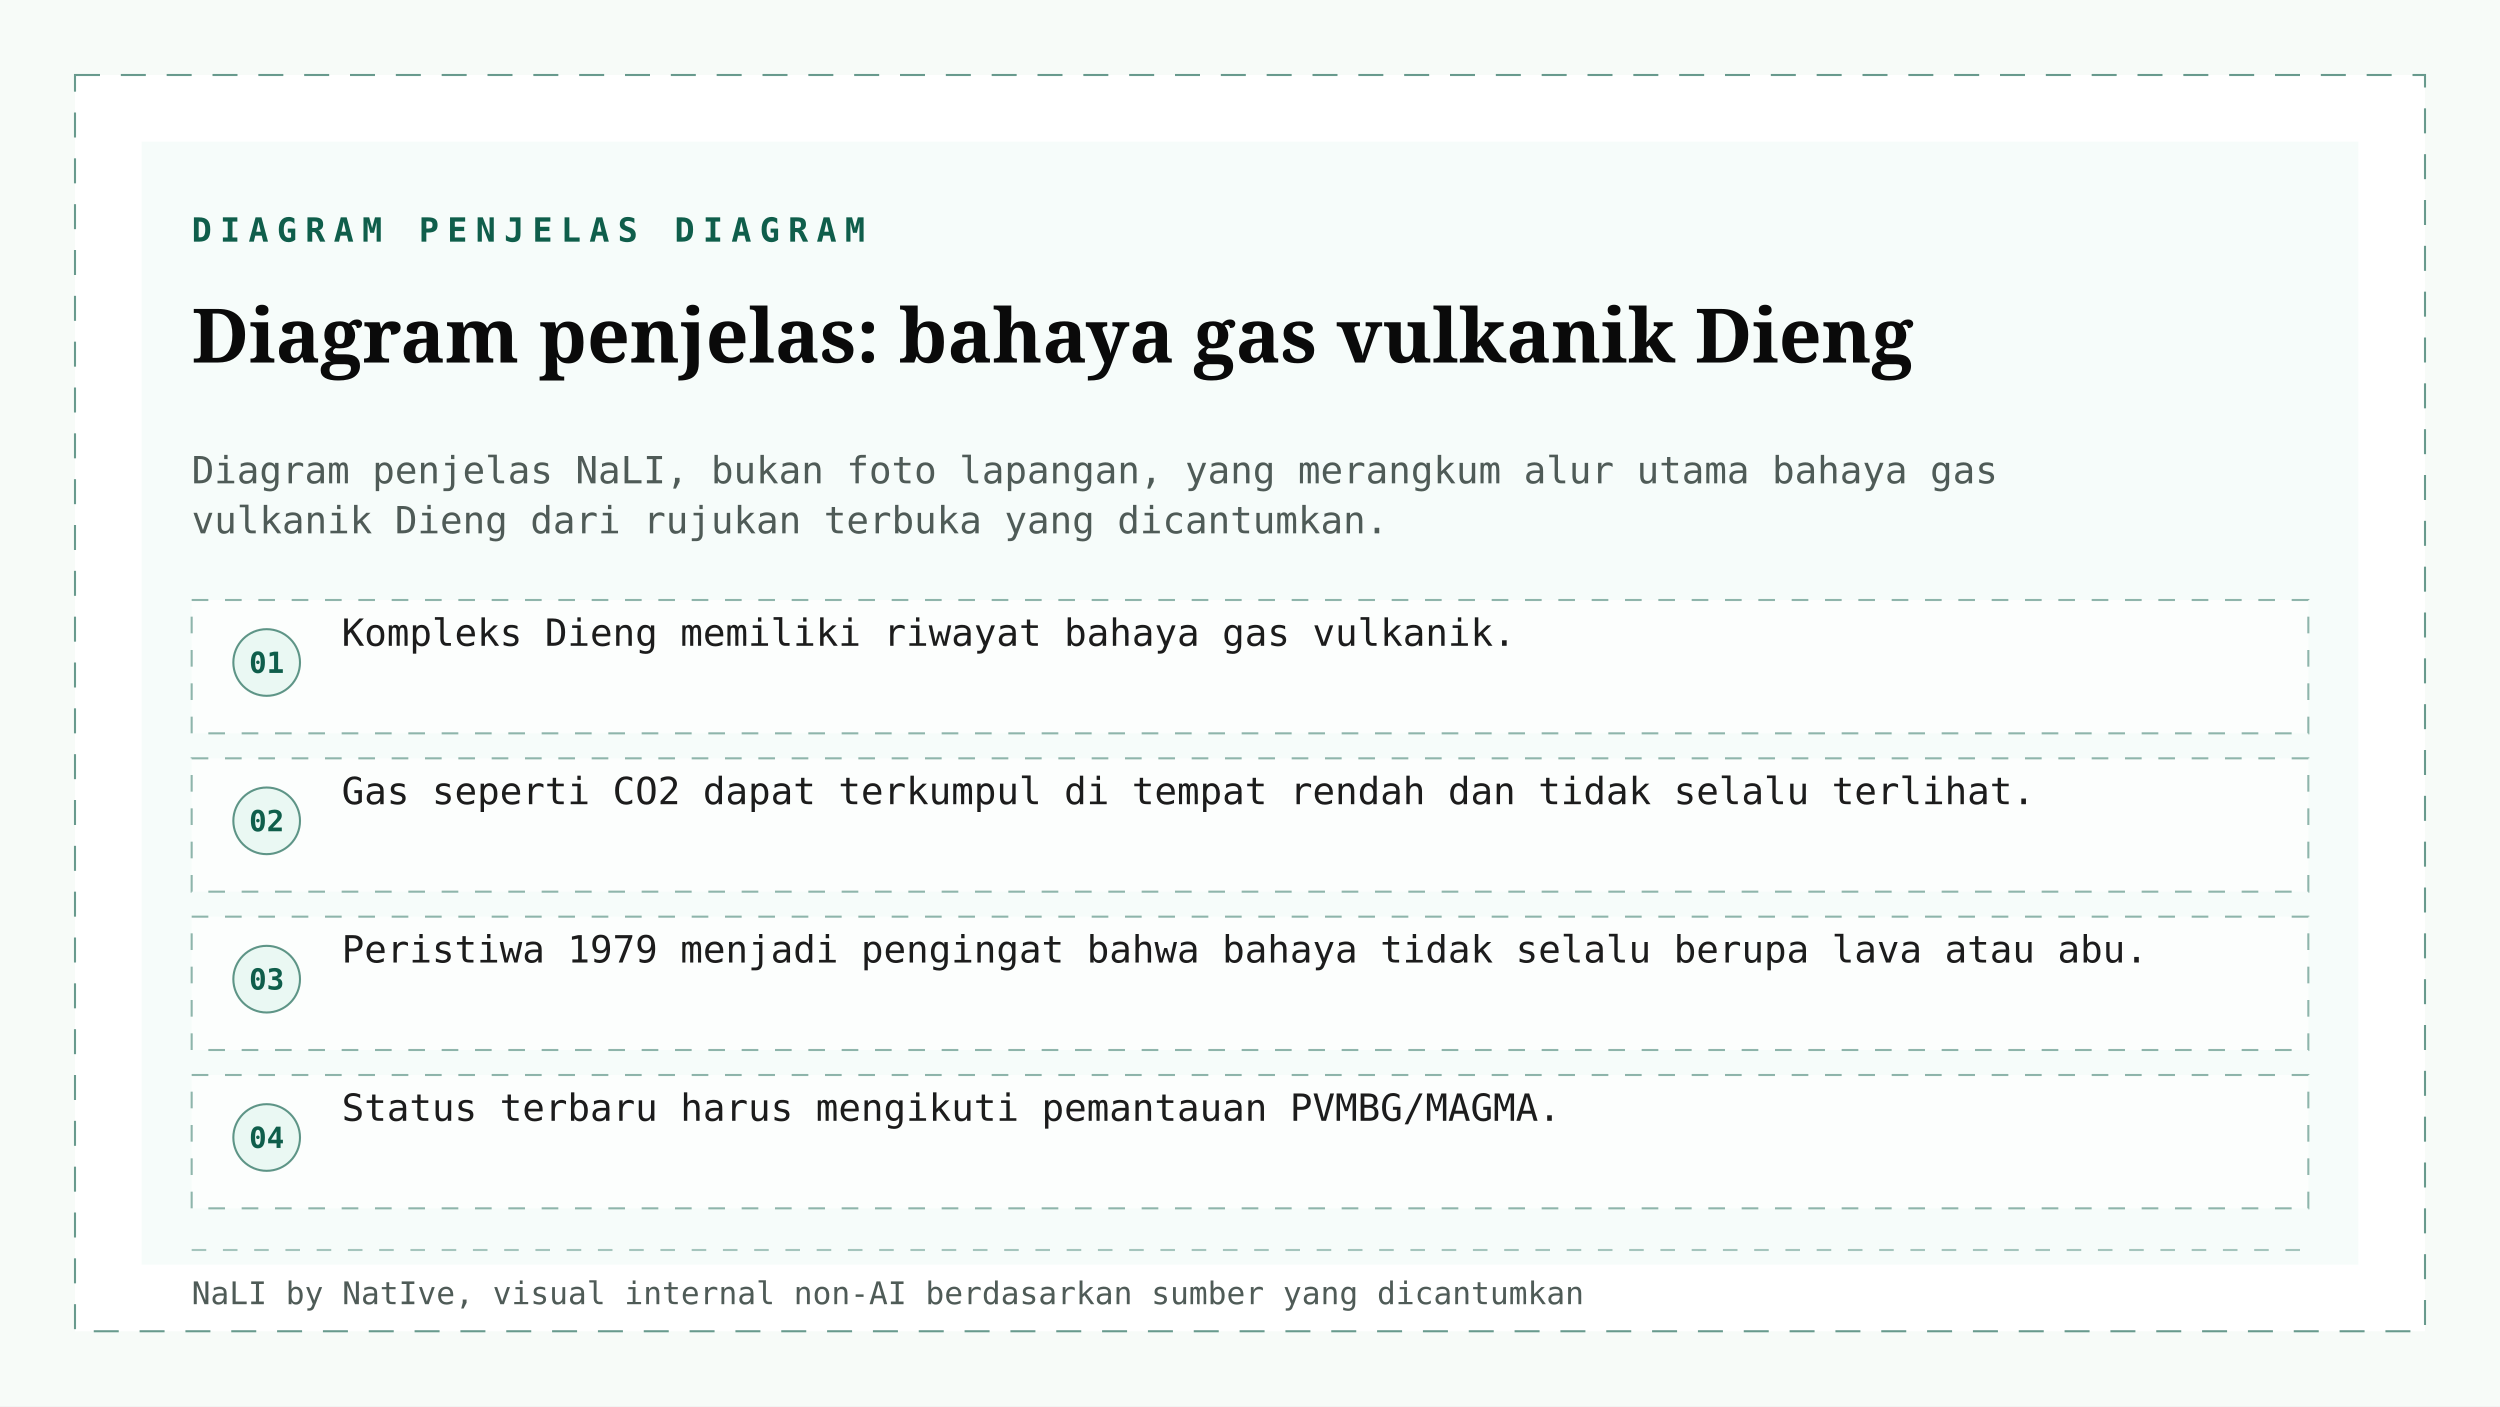
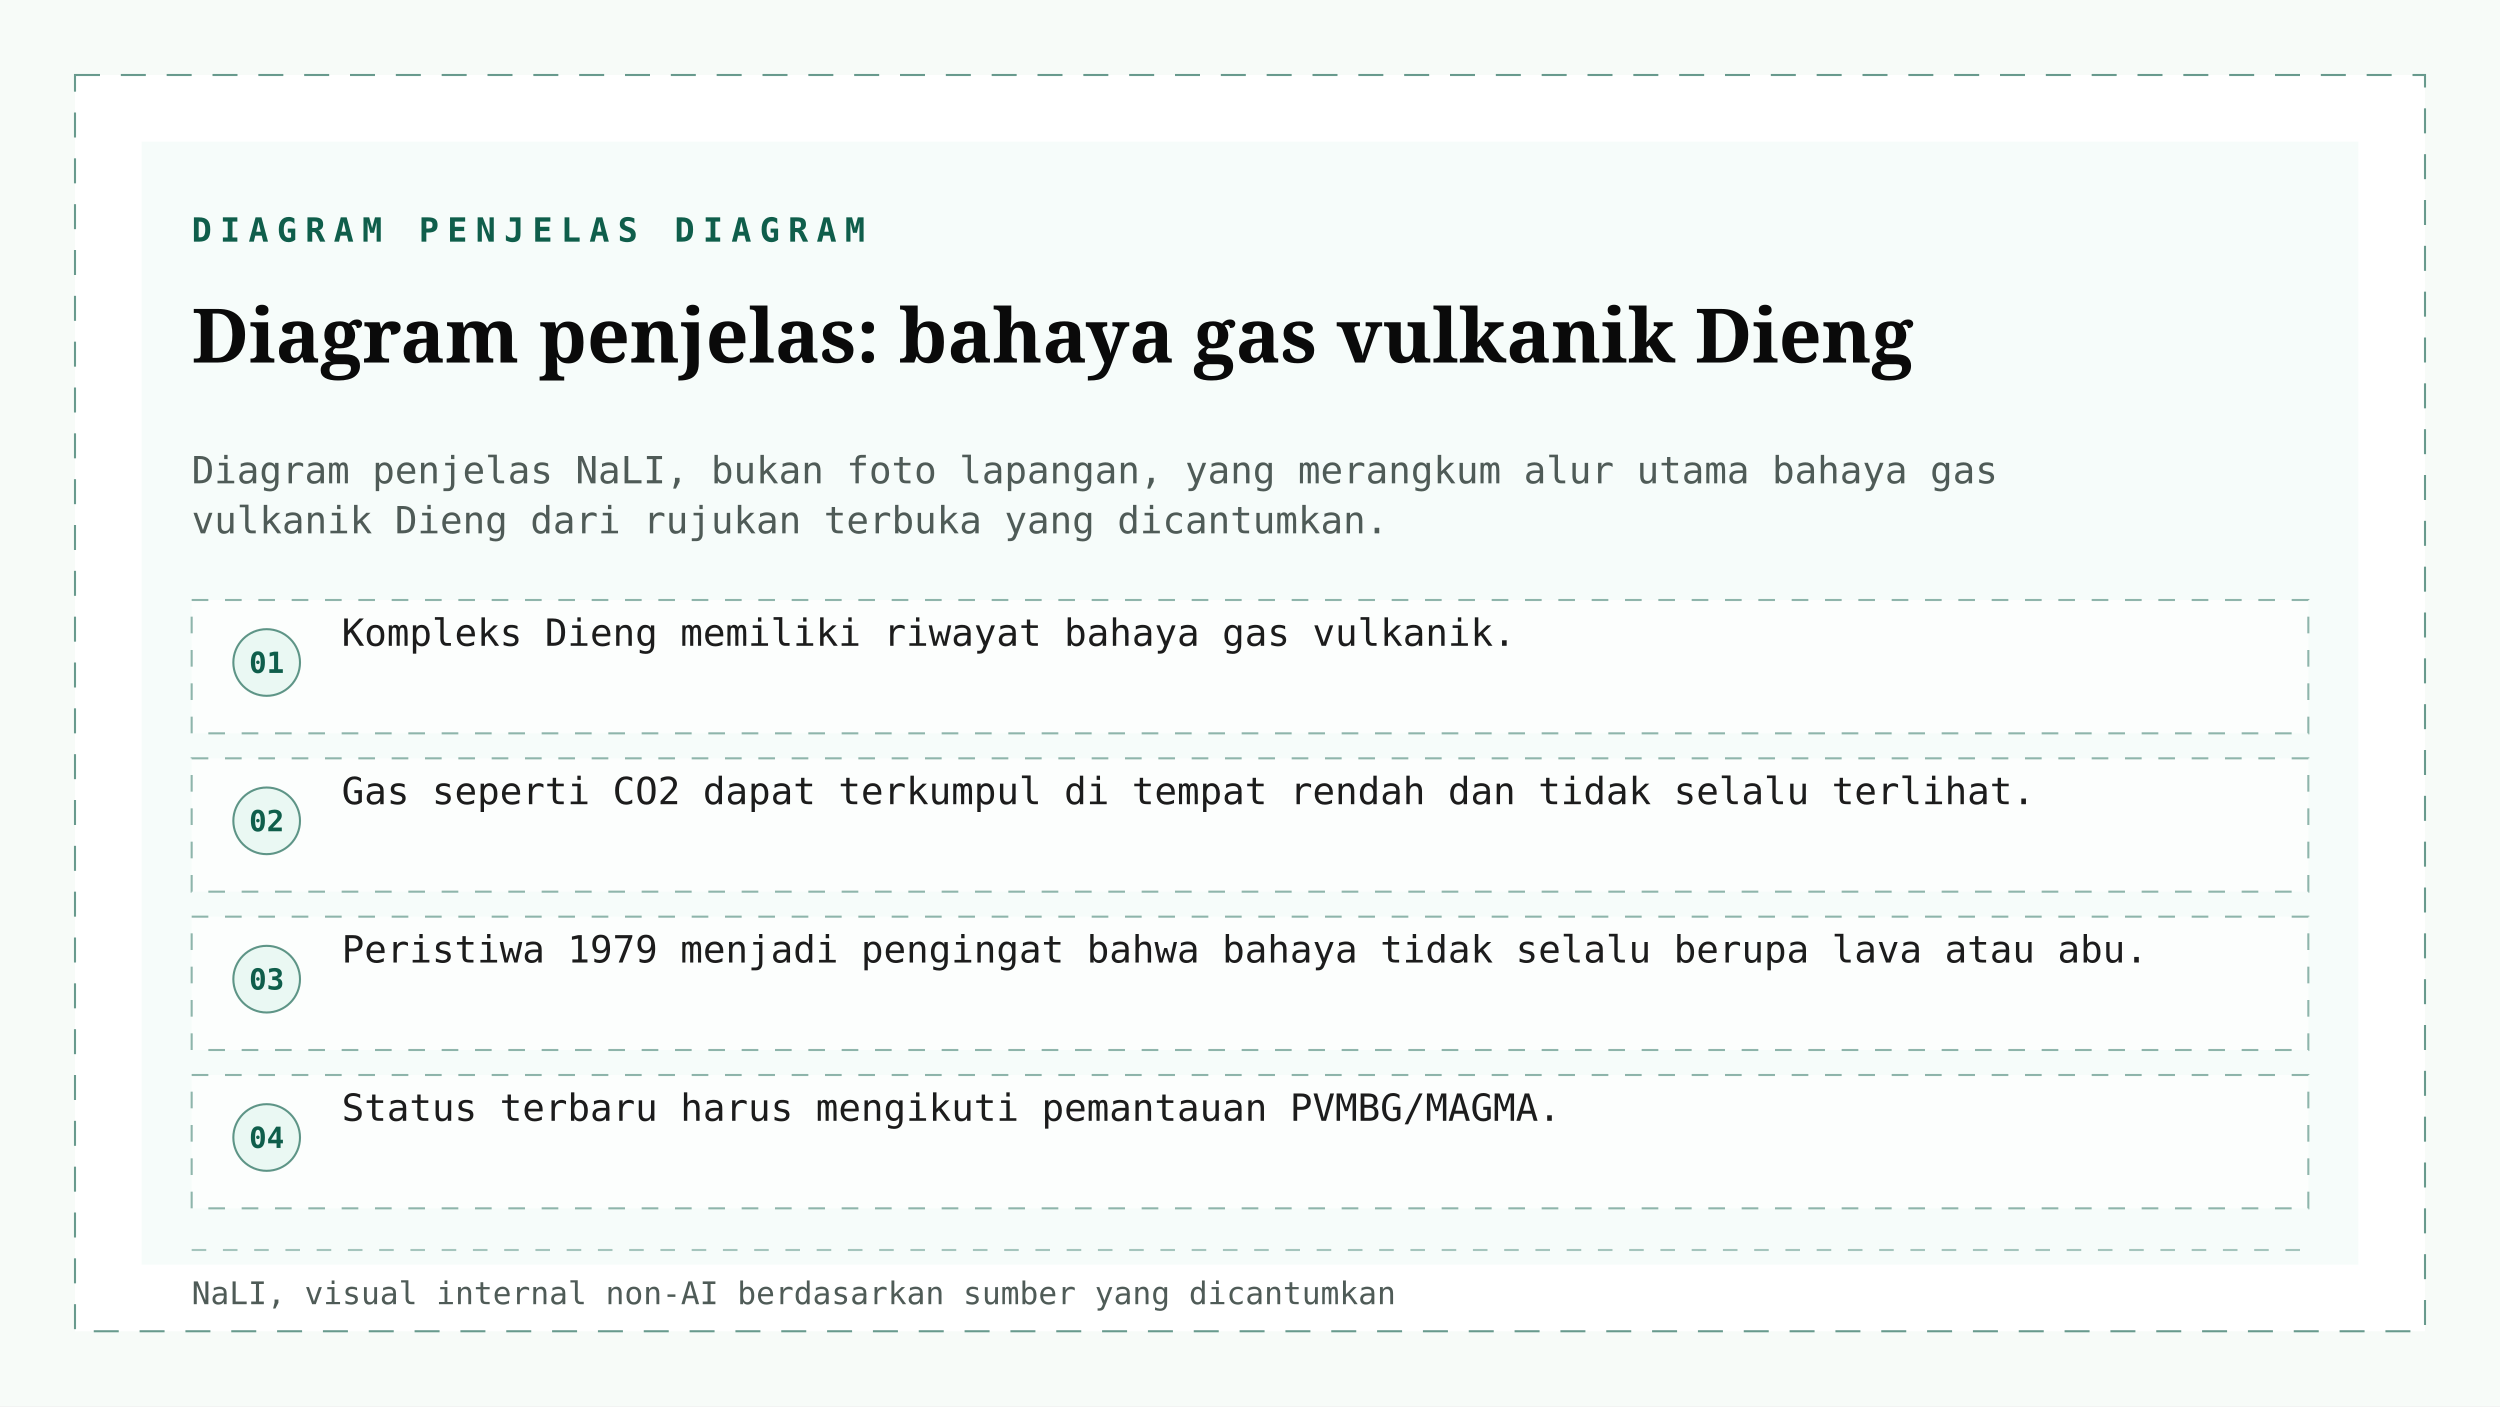
<svg xmlns="http://www.w3.org/2000/svg" viewBox="0 0 1200 675" role="img" aria-label="Diagram penjelas: bahaya gas vulkanik Dieng">
  <rect width="1200" height="675" fill="#f7fbf8" />
  <rect x="36" y="36" width="1128" height="603" fill="#ffffff" stroke="#0f5e4b" stroke-opacity="0.62" stroke-dasharray="12 10" />
  <rect x="68" y="68" width="1064" height="539" fill="#eaf8f3" fill-opacity="0.42" />
  <text x="92" y="116" font-family="ui-monospace, SFMono-Regular, Menlo, monospace" font-size="16" font-weight="700" letter-spacing="4" fill="#0f5e4b">DIAGRAM PENJELAS DIAGRAM</text>
  <text x="92" y="174" font-family="Georgia, serif" font-size="36" font-weight="700" fill="#0a0a0a">
    <tspan x="92" dy="0">Diagram penjelas: bahaya gas vulkanik Dieng</tspan>
  </text>
  <text x="92" y="232" font-family="ui-monospace, SFMono-Regular, Menlo, monospace" font-size="18" font-weight="400" fill="#4f5b57">
    <tspan x="92" dy="0">Diagram penjelas NaLI, bukan foto lapangan, yang merangkum alur utama bahaya gas</tspan>
    <tspan x="92" dy="24">vulkanik Dieng dari rujukan terbuka yang dicantumkan.</tspan>
  </text>
  <g>
    <rect x="92" y="288" width="1016" height="64" fill="#ffffff" fill-opacity="0.66" stroke="#0f5e4b" stroke-opacity="0.45" stroke-dasharray="8 8" />
    <circle cx="128" cy="318" r="16" fill="#eaf8f3" stroke="#0f5e4b" stroke-opacity="0.65" />
    <text x="128" y="323" text-anchor="middle" font-family="ui-monospace, SFMono-Regular, Menlo, monospace" font-size="14" font-weight="700" fill="#0f5e4b">01</text>
    <text x="164" y="310" font-family="ui-monospace, SFMono-Regular, Menlo, monospace" font-size="18" font-weight="400" fill="#1c1c1c">
      <tspan x="164" dy="0">Kompleks Dieng memiliki riwayat bahaya gas vulkanik.</tspan>
    </text>
  </g>
  <g>
    <rect x="92" y="364" width="1016" height="64" fill="#ffffff" fill-opacity="0.66" stroke="#0f5e4b" stroke-opacity="0.45" stroke-dasharray="8 8" />
    <circle cx="128" cy="394" r="16" fill="#eaf8f3" stroke="#0f5e4b" stroke-opacity="0.65" />
    <text x="128" y="399" text-anchor="middle" font-family="ui-monospace, SFMono-Regular, Menlo, monospace" font-size="14" font-weight="700" fill="#0f5e4b">02</text>
    <text x="164" y="386" font-family="ui-monospace, SFMono-Regular, Menlo, monospace" font-size="18" font-weight="400" fill="#1c1c1c">
      <tspan x="164" dy="0">Gas seperti CO2 dapat terkumpul di tempat rendah dan tidak selalu terlihat.</tspan>
    </text>
  </g>
  <g>
    <rect x="92" y="440" width="1016" height="64" fill="#ffffff" fill-opacity="0.66" stroke="#0f5e4b" stroke-opacity="0.45" stroke-dasharray="8 8" />
    <circle cx="128" cy="470" r="16" fill="#eaf8f3" stroke="#0f5e4b" stroke-opacity="0.65" />
    <text x="128" y="475" text-anchor="middle" font-family="ui-monospace, SFMono-Regular, Menlo, monospace" font-size="14" font-weight="700" fill="#0f5e4b">03</text>
    <text x="164" y="462" font-family="ui-monospace, SFMono-Regular, Menlo, monospace" font-size="18" font-weight="400" fill="#1c1c1c">
      <tspan x="164" dy="0">Peristiwa 1979 menjadi pengingat bahwa bahaya tidak selalu berupa lava atau abu.</tspan>
    </text>
  </g>
  <g>
    <rect x="92" y="516" width="1016" height="64" fill="#ffffff" fill-opacity="0.66" stroke="#0f5e4b" stroke-opacity="0.45" stroke-dasharray="8 8" />
    <circle cx="128" cy="546" r="16" fill="#eaf8f3" stroke="#0f5e4b" stroke-opacity="0.65" />
    <text x="128" y="551" text-anchor="middle" font-family="ui-monospace, SFMono-Regular, Menlo, monospace" font-size="14" font-weight="700" fill="#0f5e4b">04</text>
    <text x="164" y="538" font-family="ui-monospace, SFMono-Regular, Menlo, monospace" font-size="18" font-weight="400" fill="#1c1c1c">
      <tspan x="164" dy="0">Status terbaru harus mengikuti pemantauan PVMBG/MAGMA.</tspan>
    </text>
  </g>
  <line x1="92" y1="600" x2="1108" y2="600" stroke="#0f5e4b" stroke-opacity="0.35" stroke-dasharray="7 8" />
-   <text x="92" y="626" font-family="ui-monospace, SFMono-Regular, Menlo, monospace" font-size="15" fill="#4f5b57">NaLI by NatIve, visual internal non-AI berdasarkan sumber yang dicantumkan</text>
+   <text x="92" y="626" font-family="ui-monospace, SFMono-Regular, Menlo, monospace" font-size="15" fill="#4f5b57">NaLI, visual internal non-AI berdasarkan sumber yang dicantumkan</text>
</svg>
